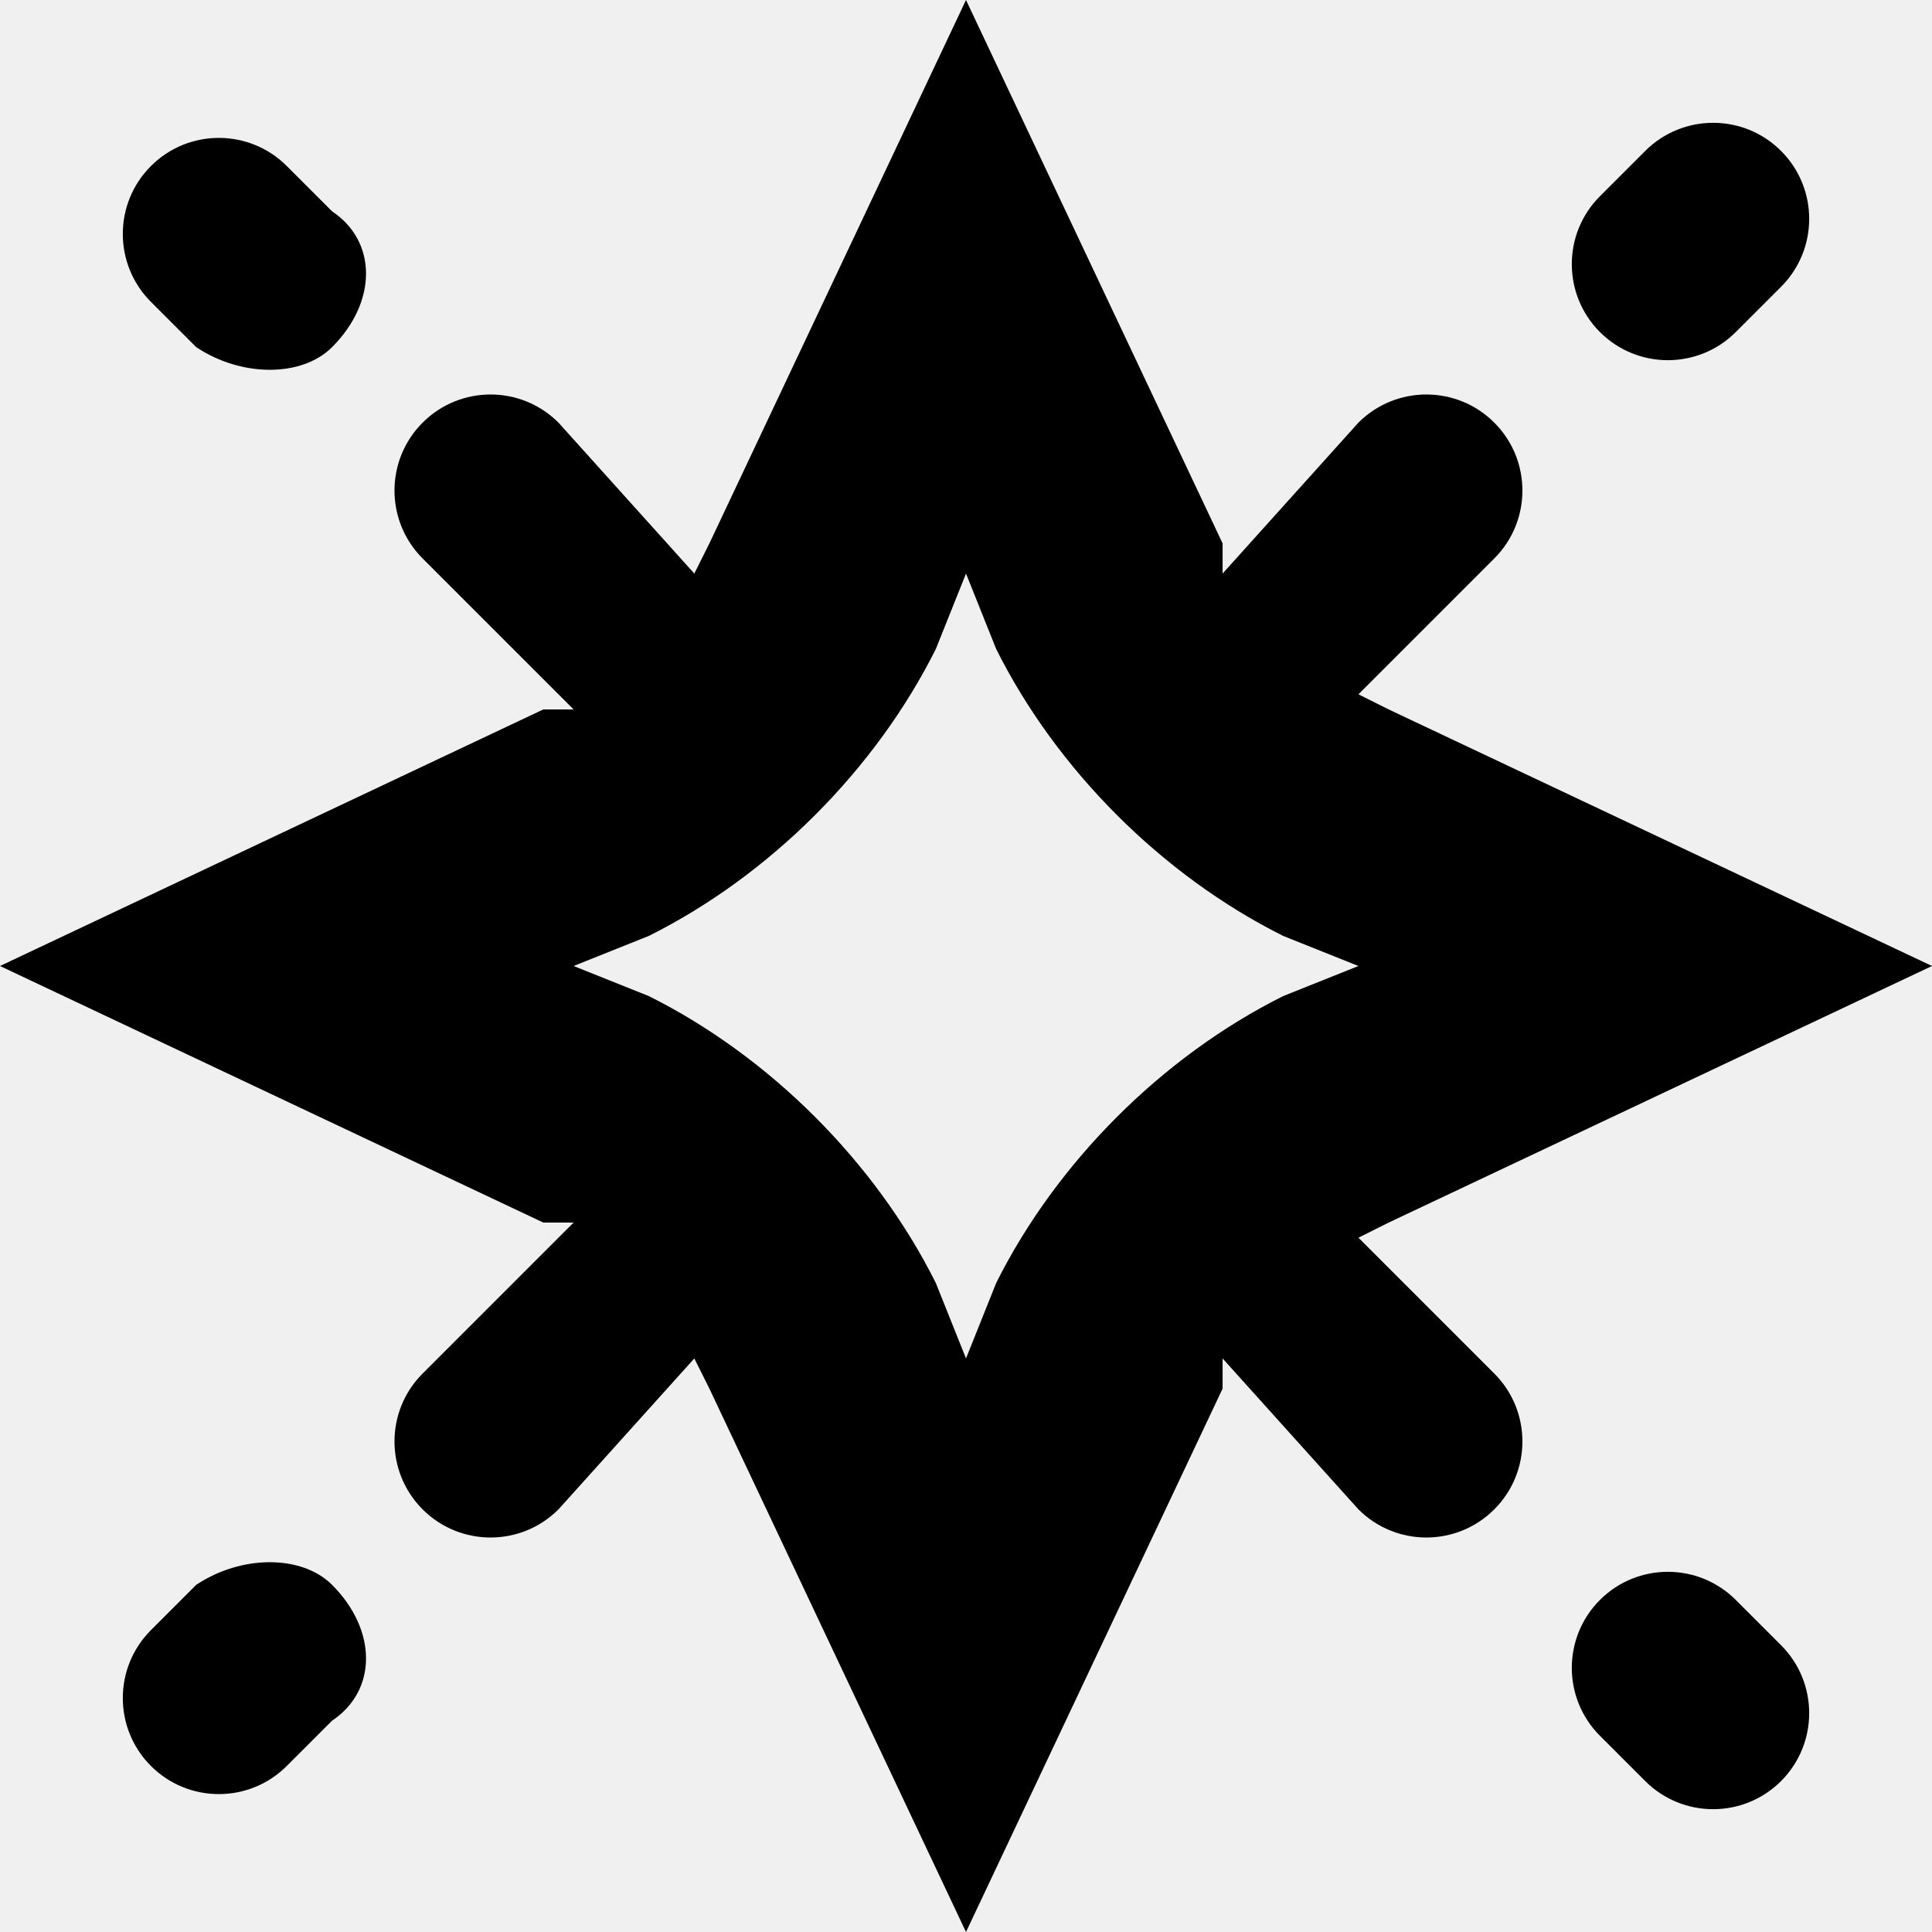
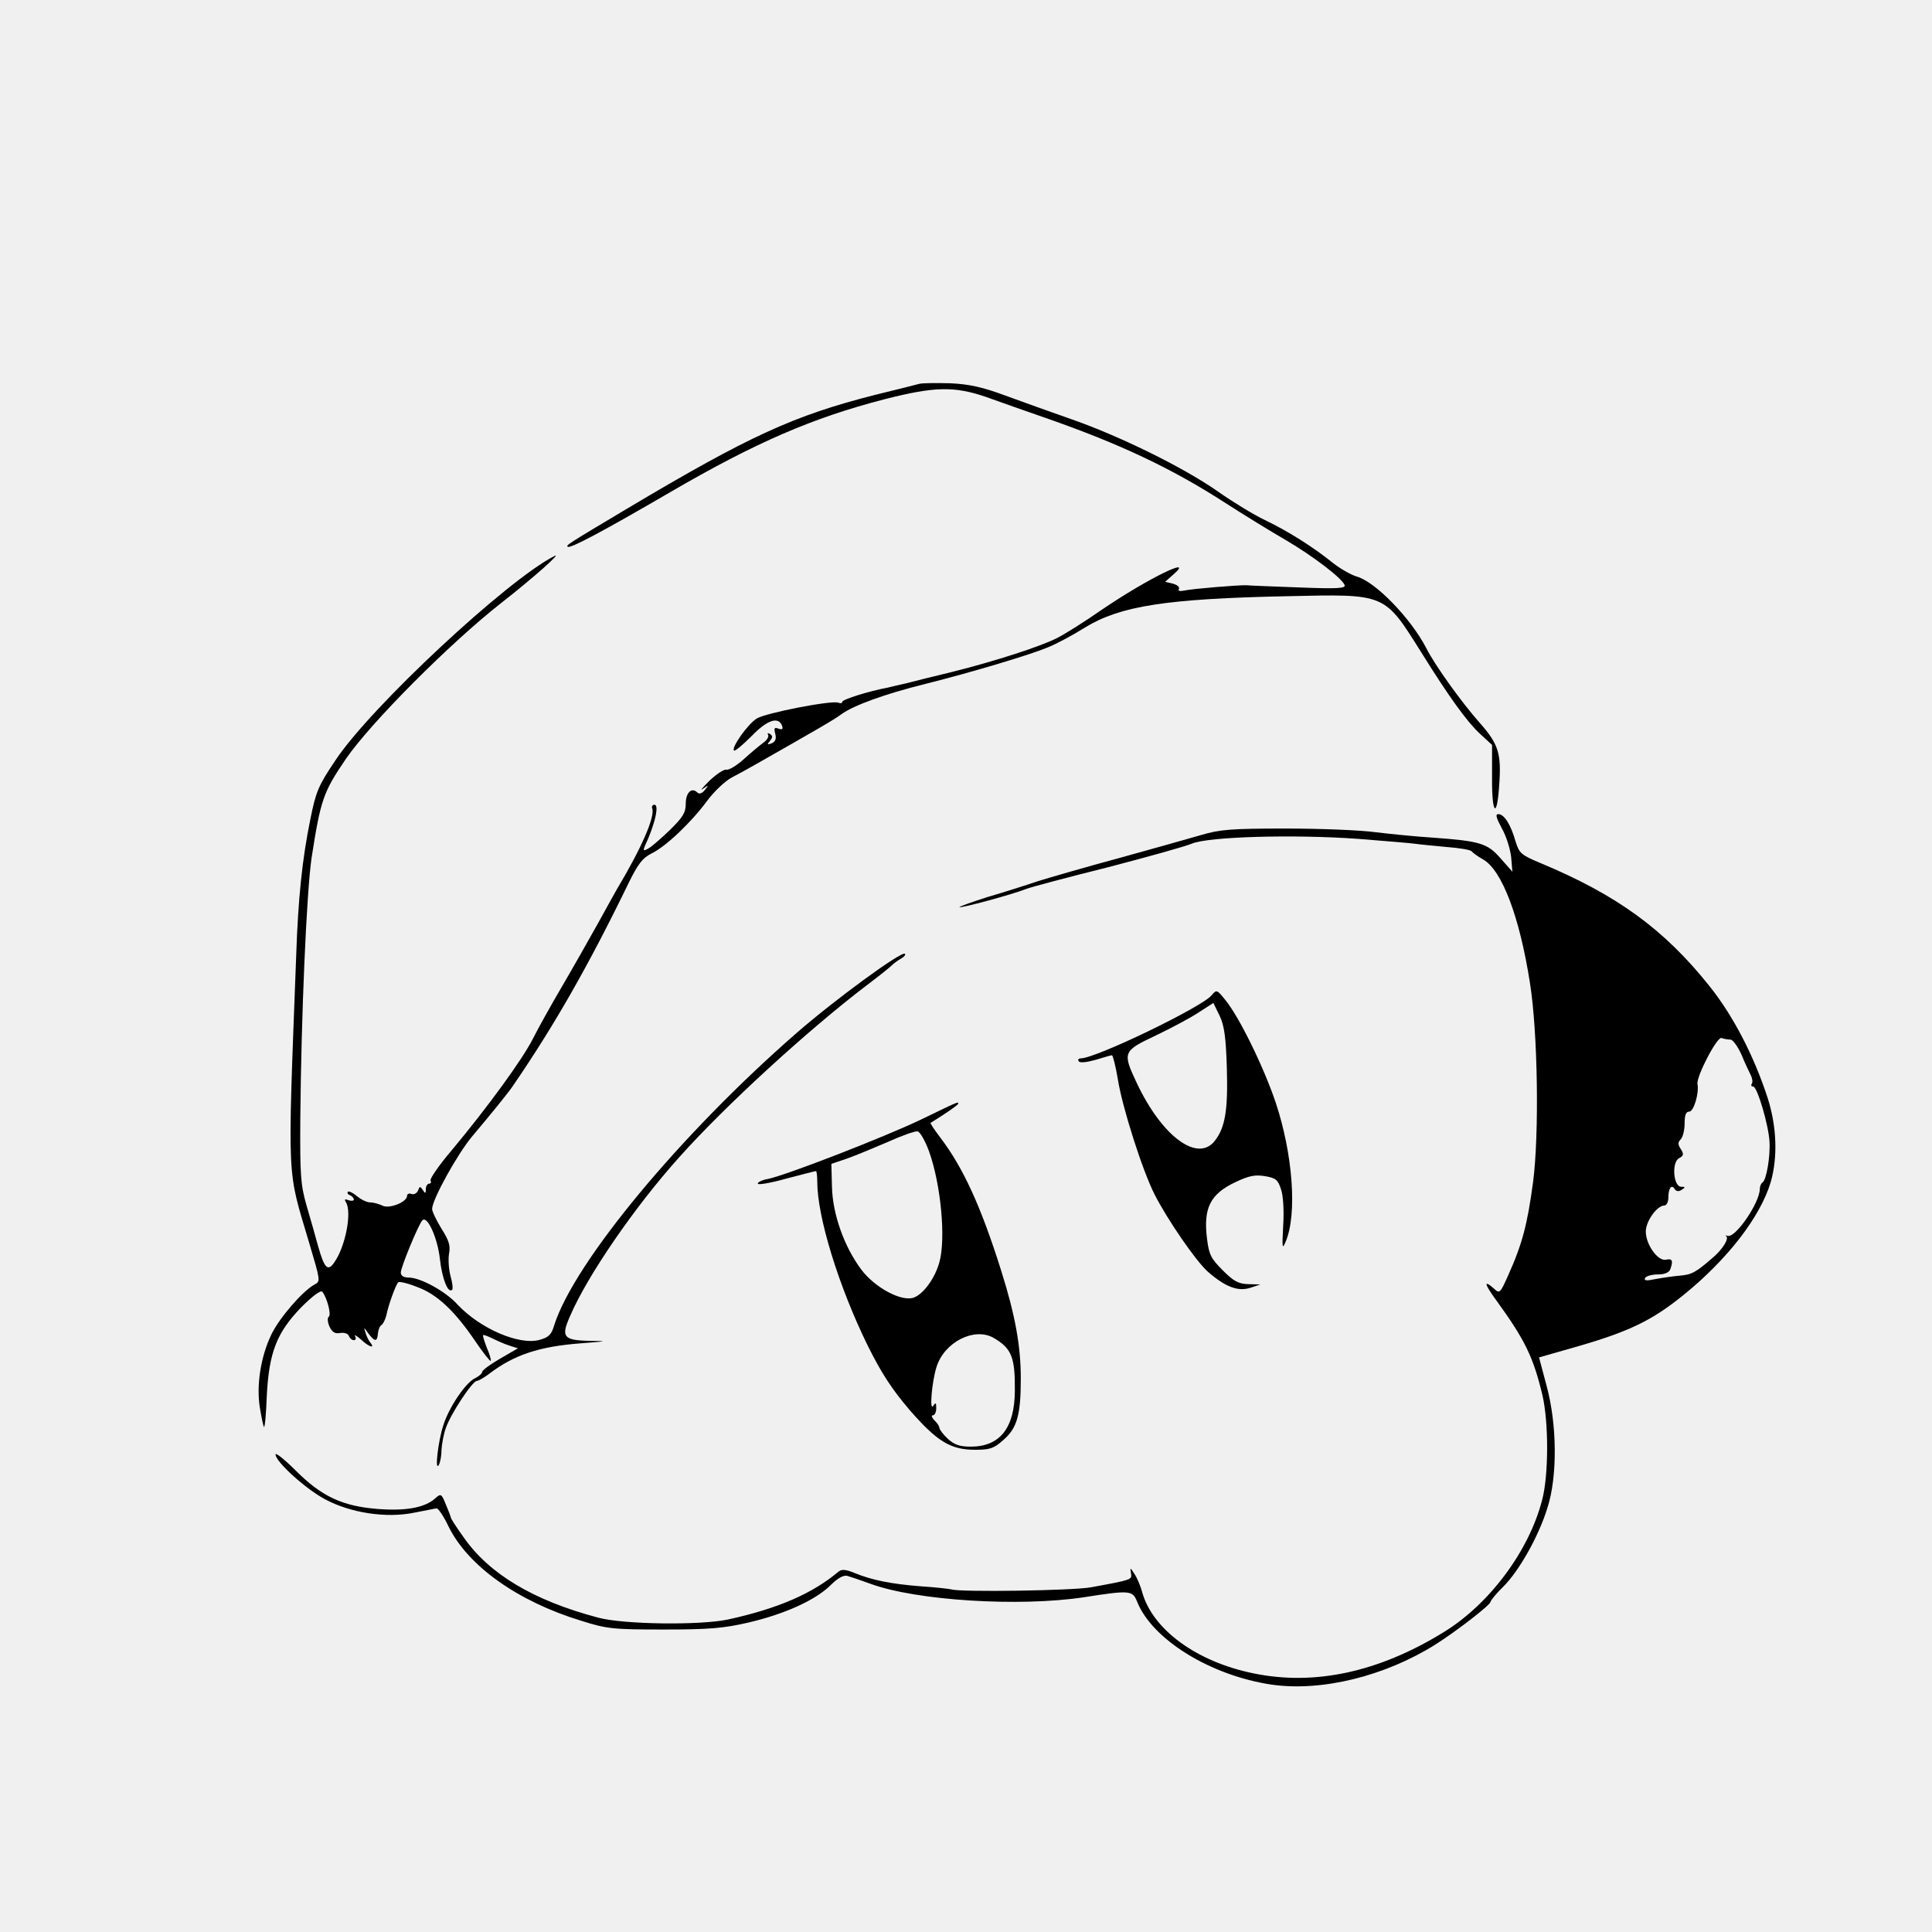
- <svg xmlns="http://www.w3.org/2000/svg" viewBox="0 0 128 128">
-   <path fill-rule="evenodd" d="M81 36 64 0 47 36l-1 2-9-10a6 6 0 0 0-9 9l10 10h-2L0 64l36 17h2L28 91a6 6 0 1 0 9 9l9-10 1 2 17 36 17-36v-2l9 10a6 6 0 1 0 9-9l-9-9 2-1 36-17-36-17-2-1 9-9a6 6 0 1 0-9-9l-9 10v-2Zm-17 2-2 5c-4 8-11 15-19 19l-5 2 5 2c8 4 15 11 19 19l2 5 2-5c4-8 11-15 19-19l5-2-5-2c-8-4-15-11-19-19l-2-5Z" clip-rule="evenodd" />
-   <path d="M118 19a6 6 0 0 0-9-9l-3 3a6 6 0 1 0 9 9l3-3Zm-96 4c-2 2-6 2-9 0l-3-3a6 6 0 1 1 9-9l3 3c3 2 3 6 0 9Zm0 82c-2-2-6-2-9 0l-3 3a6 6 0 1 0 9 9l3-3c3-2 3-6 0-9Zm96 4a6 6 0 0 1-9 9l-3-3a6 6 0 1 1 9-9l3 3Z" />
-   <style>path{fill:#000}@media (prefers-color-scheme:dark){path{fill:#fff}}</style>
+ <svg xmlns="http://www.w3.org/2000/svg" version="1.0" width="617pt" height="617pt" viewBox="0 0 617 617" preserveAspectRatio="xMidYMid meet">
+   <g transform="translate(0,617) scale(0.1,-0.1)" fill="#000000" stroke="none">
+     <path d="M2935 4944 c-11 -3 -74 -19 -140 -35 -260 -66 -402 -131 -790 -362 -198 -118 -197 -118 -192 -123 7 -7 109 47 327 174 273 159 456 238 685 297 160 41 223 42 325 7 47 -17 132 -47 190 -67 235 -82 401 -160 573 -271 59 -38 145 -91 192 -118 87 -51 179 -121 189 -144 5 -11 -21 -13 -146 -8 -84 3 -160 6 -168 7 -21 1 -171 -11 -198 -17 -15 -3 -21 -1 -17 5 3 6 -5 13 -19 17 l-25 6 27 24 c70 61 -83 -14 -226 -111 -56 -39 -121 -80 -145 -92 -52 -27 -197 -74 -337 -109 -58 -14 -123 -30 -145 -36 -22 -5 -49 -11 -60 -14 -60 -11 -145 -38 -145 -45 0 -5 -6 -6 -13 -3 -22 8 -233 -33 -261 -51 -30 -20 -81 -93 -72 -102 3 -3 28 18 56 46 51 53 87 64 98 32 3 -10 0 -12 -12 -8 -13 5 -15 2 -10 -17 4 -16 0 -25 -12 -30 -14 -5 -15 -4 -5 8 9 11 9 16 0 22 -7 4 -9 3 -6 -3 3 -5 -3 -16 -14 -24 -11 -8 -39 -31 -62 -52 -23 -21 -49 -37 -57 -35 -8 2 -33 -15 -55 -36 -22 -22 -31 -33 -20 -25 19 13 19 13 6 -4 -9 -11 -18 -14 -24 -8 -18 18 -37 0 -37 -36 0 -28 -9 -43 -51 -84 -28 -27 -59 -54 -69 -59 -18 -10 -19 -9 0 32 25 60 34 108 20 108 -6 0 -10 -6 -7 -12 9 -27 -34 -126 -113 -258 -5 -8 -32 -58 -61 -110 -29 -52 -80 -142 -114 -200 -34 -58 -76 -133 -93 -167 -34 -67 -144 -218 -259 -356 -41 -48 -71 -92 -68 -97 3 -6 1 -10 -4 -10 -6 0 -11 -8 -11 -17 0 -15 -2 -16 -10 -3 -8 12 -10 12 -15 -2 -4 -9 -13 -14 -21 -11 -8 3 -14 0 -14 -6 0 -20 -58 -43 -79 -31 -11 5 -28 10 -39 10 -10 0 -29 9 -42 20 -13 11 -26 17 -29 14 -3 -4 0 -9 7 -11 6 -3 12 -9 12 -14 0 -4 -7 -5 -17 -2 -12 5 -14 3 -8 -7 19 -31 -1 -139 -37 -191 -21 -31 -32 -20 -52 51 -8 30 -25 89 -37 130 -19 67 -21 96 -20 275 3 335 20 724 36 835 29 186 37 210 110 317 80 116 331 368 494 496 105 82 199 166 171 151 -151 -77 -585 -481 -698 -651 -56 -83 -63 -101 -81 -190 -26 -127 -39 -254 -45 -433 -28 -740 -30 -678 41 -918 36 -121 37 -124 18 -134 -39 -21 -112 -106 -138 -159 -34 -70 -49 -163 -37 -235 5 -31 11 -59 13 -61 3 -2 7 43 9 99 7 139 32 202 109 282 36 36 62 56 68 51 15 -18 30 -74 21 -80 -5 -3 -4 -17 2 -31 9 -19 18 -24 34 -21 14 2 25 -2 28 -9 3 -8 10 -14 16 -14 6 0 8 6 4 13 -4 6 4 2 18 -10 26 -25 47 -31 31 -11 -6 7 -13 22 -16 33 -6 18 -5 17 9 -3 21 -28 29 -28 31 0 1 11 6 24 12 27 5 4 12 18 15 31 6 31 30 98 38 105 3 3 30 -3 60 -15 63 -23 119 -75 185 -172 25 -37 48 -66 50 -64 2 2 -3 21 -12 41 -8 21 -14 39 -12 41 2 2 14 -3 29 -10 14 -7 38 -18 54 -23 l28 -9 -57 -33 c-31 -18 -57 -37 -57 -42 0 -5 -10 -14 -22 -20 -30 -13 -84 -93 -102 -150 -17 -52 -28 -149 -15 -128 5 8 9 30 9 49 1 19 7 51 14 70 16 46 85 150 99 150 5 0 24 11 41 24 78 59 158 86 291 96 88 7 89 7 24 8 -80 2 -88 13 -58 80 56 130 207 349 347 505 148 166 415 410 602 552 36 27 71 55 78 62 7 7 21 17 30 22 9 5 15 12 12 15 -10 10 -222 -145 -345 -252 -372 -324 -711 -733 -775 -934 -9 -31 -18 -39 -47 -47 -65 -18 -190 36 -262 113 -38 42 -118 86 -156 86 -16 0 -25 6 -25 16 0 17 57 155 69 167 16 16 49 -58 56 -125 7 -62 26 -110 39 -97 3 3 1 22 -5 43 -6 22 -8 54 -5 72 5 26 0 42 -24 80 -16 26 -30 55 -30 63 0 30 81 176 128 232 63 75 114 137 132 164 130 190 239 380 368 646 29 59 44 79 72 93 46 22 127 99 178 168 22 30 58 64 79 75 21 11 54 29 73 40 197 112 253 144 277 162 38 28 140 65 265 96 148 37 335 93 393 117 28 11 82 40 120 64 113 69 259 92 647 100 316 7 308 10 428 -181 87 -140 146 -221 185 -257 l40 -37 0 -105 c-1 -118 16 -133 23 -21 7 99 -3 129 -61 195 -58 65 -145 186 -172 240 -49 95 -163 213 -223 229 -19 6 -52 25 -75 43 -63 51 -144 102 -217 137 -36 17 -103 58 -150 91 -108 76 -311 176 -465 230 -66 23 -163 58 -215 77 -73 27 -114 36 -175 39 -44 1 -89 1 -100 -2z" />
+     <path d="M4796 3525 c14 -24 27 -66 30 -92 l4 -47 -38 43 c-42 48 -65 55 -217 66 -49 3 -130 11 -180 17 -49 7 -180 12 -290 12 -173 0 -210 -3 -270 -21 -38 -11 -155 -44 -260 -73 -104 -28 -221 -62 -260 -74 -38 -13 -111 -36 -162 -51 -51 -16 -91 -31 -89 -32 4 -4 168 40 213 58 15 6 132 37 260 69 127 33 249 67 270 76 53 22 323 30 531 15 89 -7 172 -14 184 -16 13 -2 57 -6 98 -10 41 -3 77 -9 80 -14 3 -4 19 -16 37 -26 60 -35 116 -183 149 -394 25 -156 30 -482 10 -636 -18 -134 -34 -197 -80 -299 -25 -56 -27 -58 -44 -42 -35 31 -32 16 6 -36 93 -128 119 -183 148 -304 20 -87 20 -255 -1 -334 -42 -164 -170 -335 -317 -424 -207 -127 -411 -170 -605 -130 -181 37 -321 139 -355 258 -6 23 -18 50 -26 61 -13 20 -13 20 -10 0 3 -20 4 -20 -127 -44 -58 -11 -417 -16 -446 -7 -8 2 -52 7 -98 10 -93 7 -158 20 -213 43 -27 11 -40 12 -50 4 -83 -70 -193 -118 -353 -153 -90 -19 -334 -16 -415 6 -207 55 -347 139 -429 256 -23 32 -41 60 -41 63 0 2 -7 21 -16 42 -14 35 -16 36 -34 20 -33 -30 -94 -41 -184 -34 -113 9 -179 40 -262 123 -35 35 -64 58 -64 51 0 -23 96 -110 158 -143 82 -44 196 -61 284 -43 35 7 67 13 72 14 5 1 23 -25 38 -57 62 -127 221 -240 424 -302 82 -26 102 -28 264 -28 145 0 191 4 269 22 116 27 214 71 263 119 24 24 43 34 55 30 10 -3 43 -14 73 -25 147 -54 476 -74 681 -43 147 23 156 22 170 -13 48 -122 235 -237 430 -266 160 -23 362 27 523 128 68 43 175 126 176 136 0 4 18 27 41 49 51 51 113 161 141 252 32 100 31 265 -3 390 l-24 90 126 36 c162 47 235 82 335 163 141 114 246 250 279 361 23 80 19 179 -10 269 -44 135 -110 262 -185 356 -145 182 -296 292 -541 394 -62 26 -67 31 -79 69 -15 53 -36 87 -55 87 -10 0 -7 -11 11 -45z m730 -675 c8 0 23 -21 35 -47 11 -27 25 -56 30 -66 5 -10 7 -22 4 -27 -4 -6 -2 -10 4 -10 13 0 49 -123 52 -175 3 -50 -10 -123 -22 -131 -5 -3 -9 -13 -9 -22 -1 -44 -77 -155 -102 -149 -7 2 -10 2 -6 0 12 -7 -11 -44 -45 -72 -52 -45 -65 -52 -104 -55 -21 -2 -56 -7 -77 -11 -28 -6 -37 -5 -32 4 4 6 22 11 41 11 21 0 35 6 39 16 10 27 7 36 -13 31 -26 -6 -65 48 -65 90 0 33 36 83 59 83 7 0 13 11 13 25 0 30 10 44 20 28 5 -8 13 -9 22 -3 13 8 13 10 -1 10 -25 0 -31 78 -7 91 15 8 16 13 6 29 -10 15 -10 22 0 32 6 6 12 29 12 50 0 27 4 38 15 38 14 0 32 60 26 88 -4 24 63 153 77 147 8 -3 20 -5 28 -5z" />
+     <path d="M3869 2991 c-34 -39 -368 -200 -417 -201 -7 0 -11 -4 -7 -9 3 -6 24 -4 53 4 26 8 50 15 53 15 3 0 12 -35 19 -77 14 -89 78 -290 117 -367 41 -81 132 -213 170 -247 56 -49 96 -64 135 -52 l33 11 -39 1 c-31 1 -46 9 -81 44 -37 37 -44 50 -50 99 -13 100 10 145 91 183 42 20 62 24 93 19 35 -6 42 -11 52 -42 7 -20 10 -68 7 -116 -4 -72 -3 -78 8 -51 37 87 23 279 -32 444 -38 113 -117 275 -162 329 -26 32 -27 32 -43 13z m49 -231 c4 -135 -5 -191 -39 -234 -55 -69 -168 15 -248 184 -47 100 -46 103 62 154 50 24 112 57 137 74 l45 29 20 -41 c15 -32 20 -68 23 -166z" />
+     <path d="M2940 2594 c-115 -55 -426 -176 -487 -189 -18 -3 -33 -10 -33 -15 0 -5 41 2 91 16 50 13 92 24 95 24 2 0 4 -15 4 -34 0 -112 68 -333 160 -521 45 -91 78 -141 135 -208 88 -101 131 -127 209 -127 47 0 60 4 90 31 44 38 56 79 56 197 0 104 -18 202 -62 342 -65 207 -122 331 -195 427 -19 25 -33 46 -31 47 42 26 88 57 88 61 0 7 6 10 -120 -51z m27 -101 c38 -106 54 -279 33 -354 -14 -51 -51 -102 -82 -113 -39 -14 -124 32 -167 89 -55 73 -92 178 -94 264 l-2 74 50 17 c28 10 86 34 130 53 44 20 87 35 95 34 8 -1 24 -29 37 -64z m205 -595 c59 -34 70 -62 69 -171 -1 -118 -48 -177 -141 -177 -35 0 -52 6 -73 25 -15 14 -27 30 -27 35 0 5 -7 16 -16 24 -8 9 -11 16 -5 16 6 0 11 10 11 23 0 18 -2 19 -10 7 -12 -18 -4 78 11 125 25 79 120 127 181 93z" />
+   </g>
</svg>
